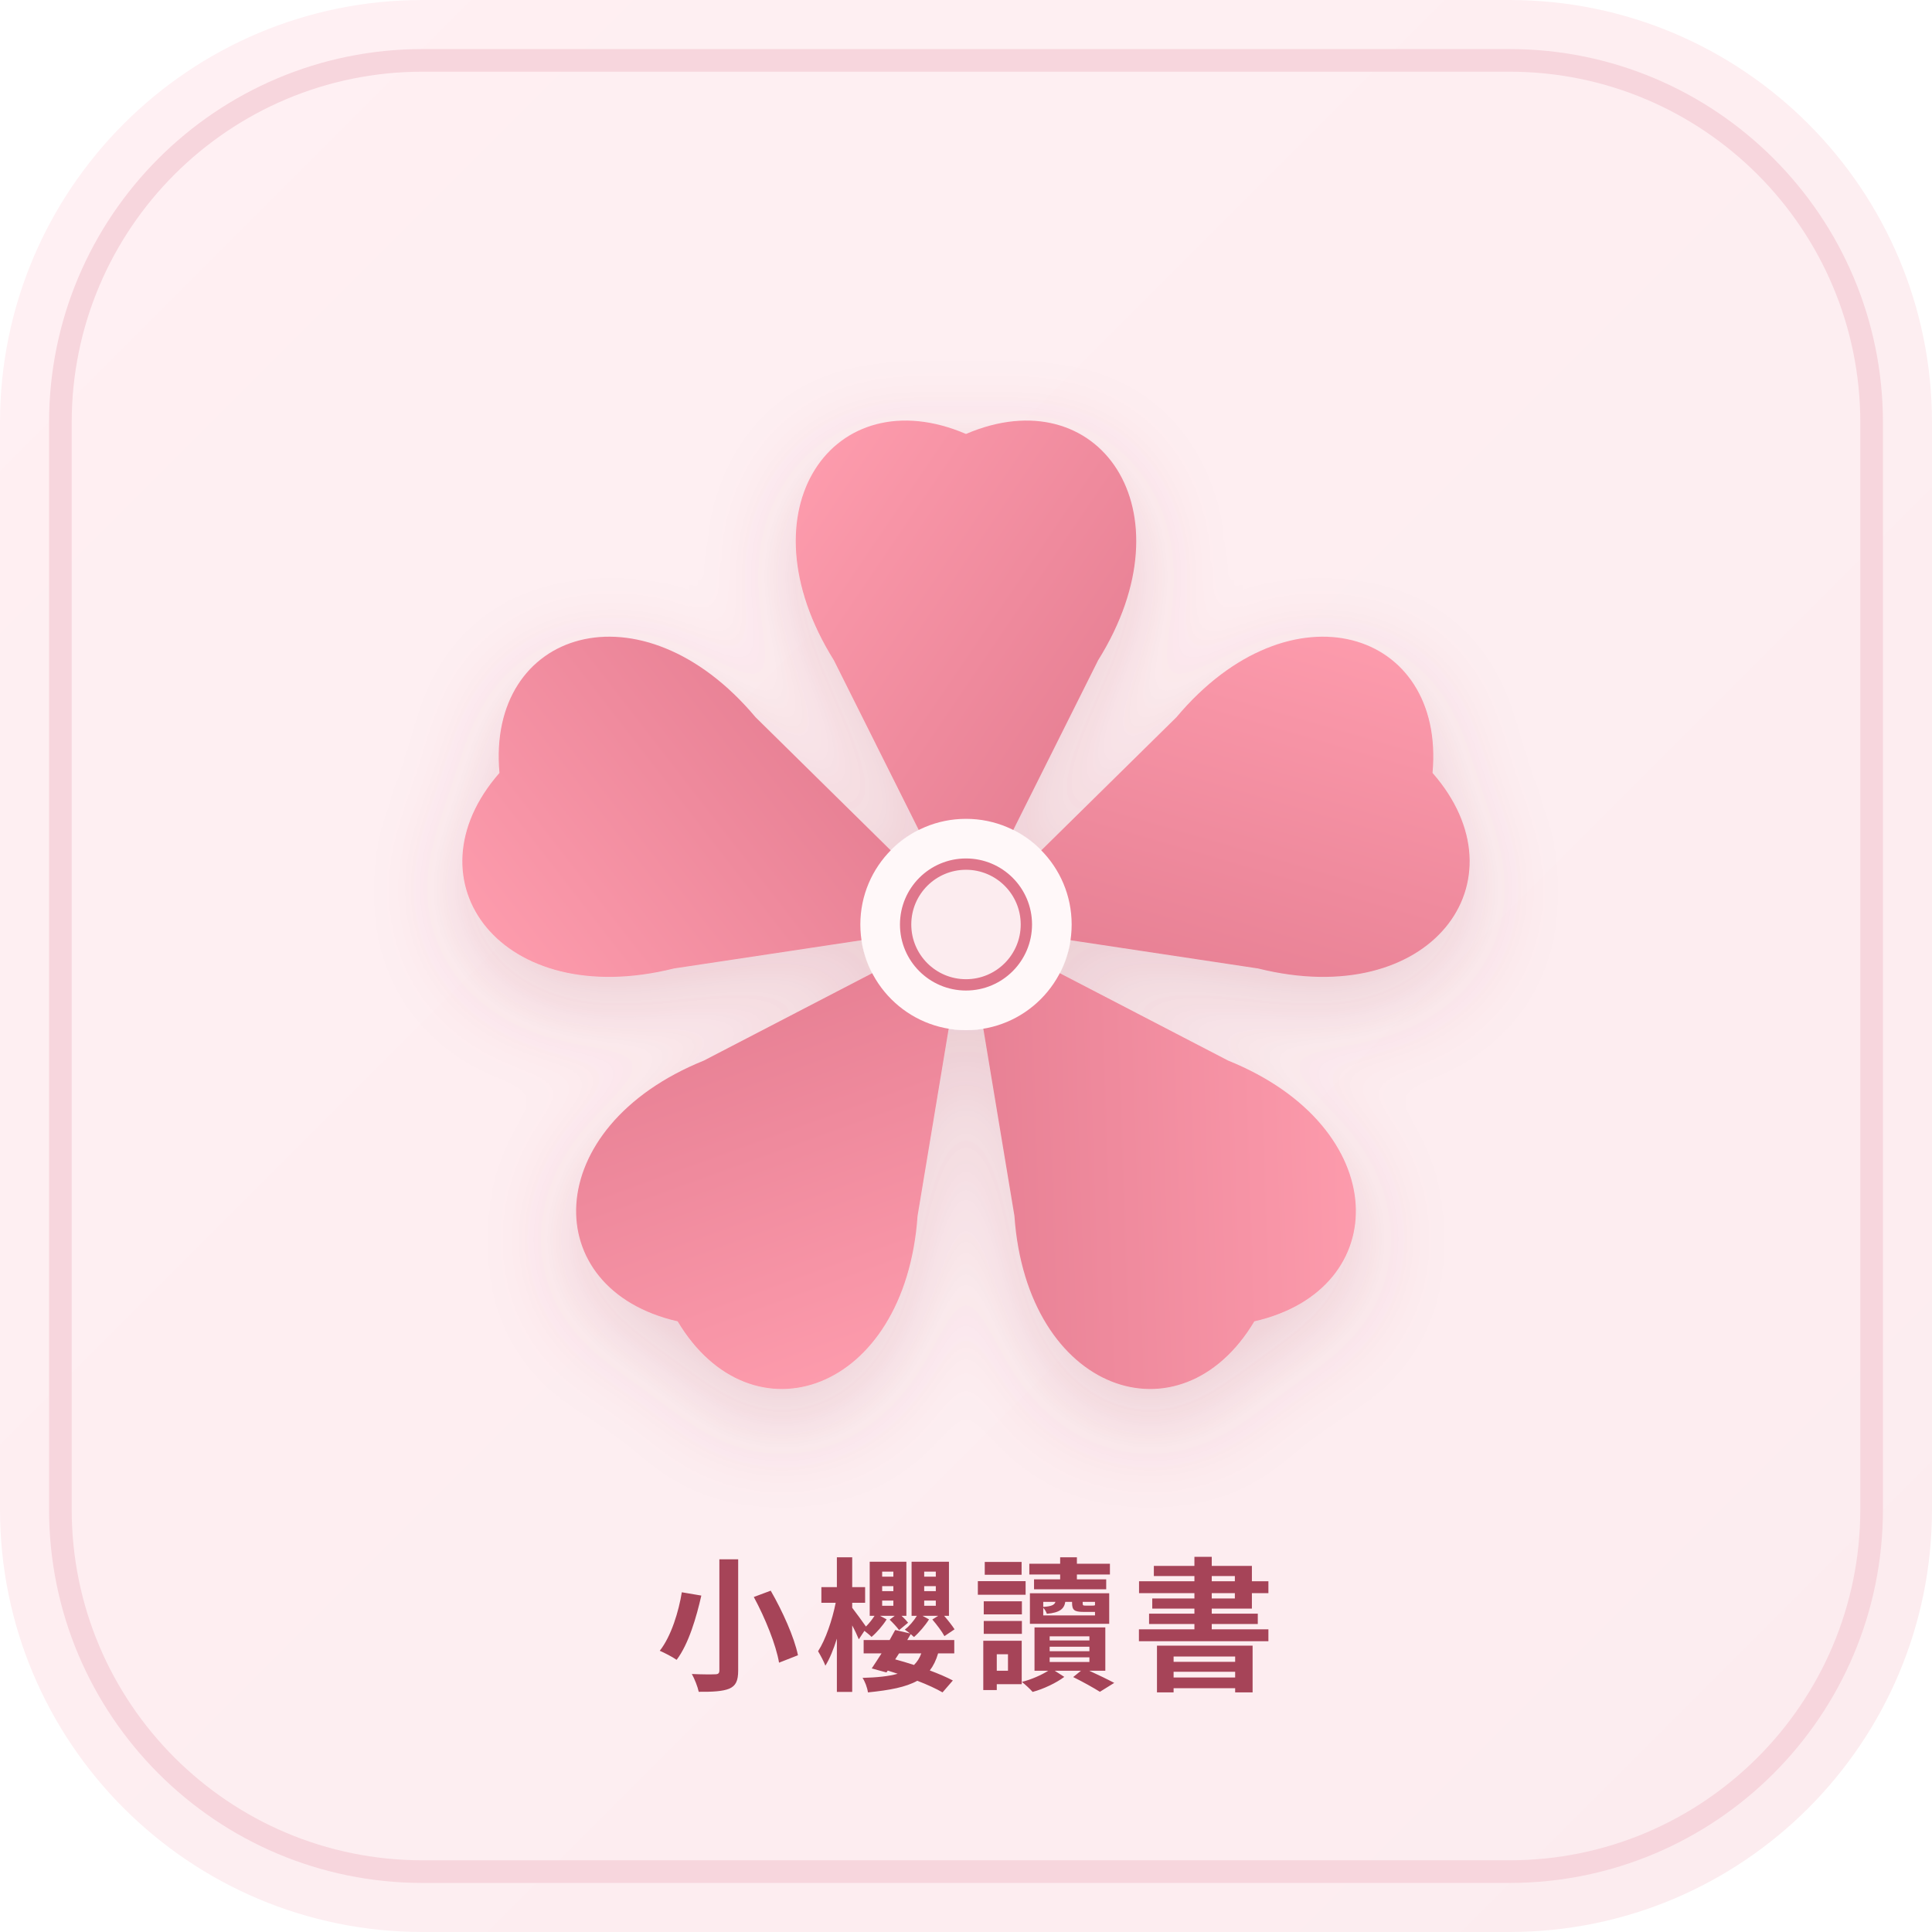
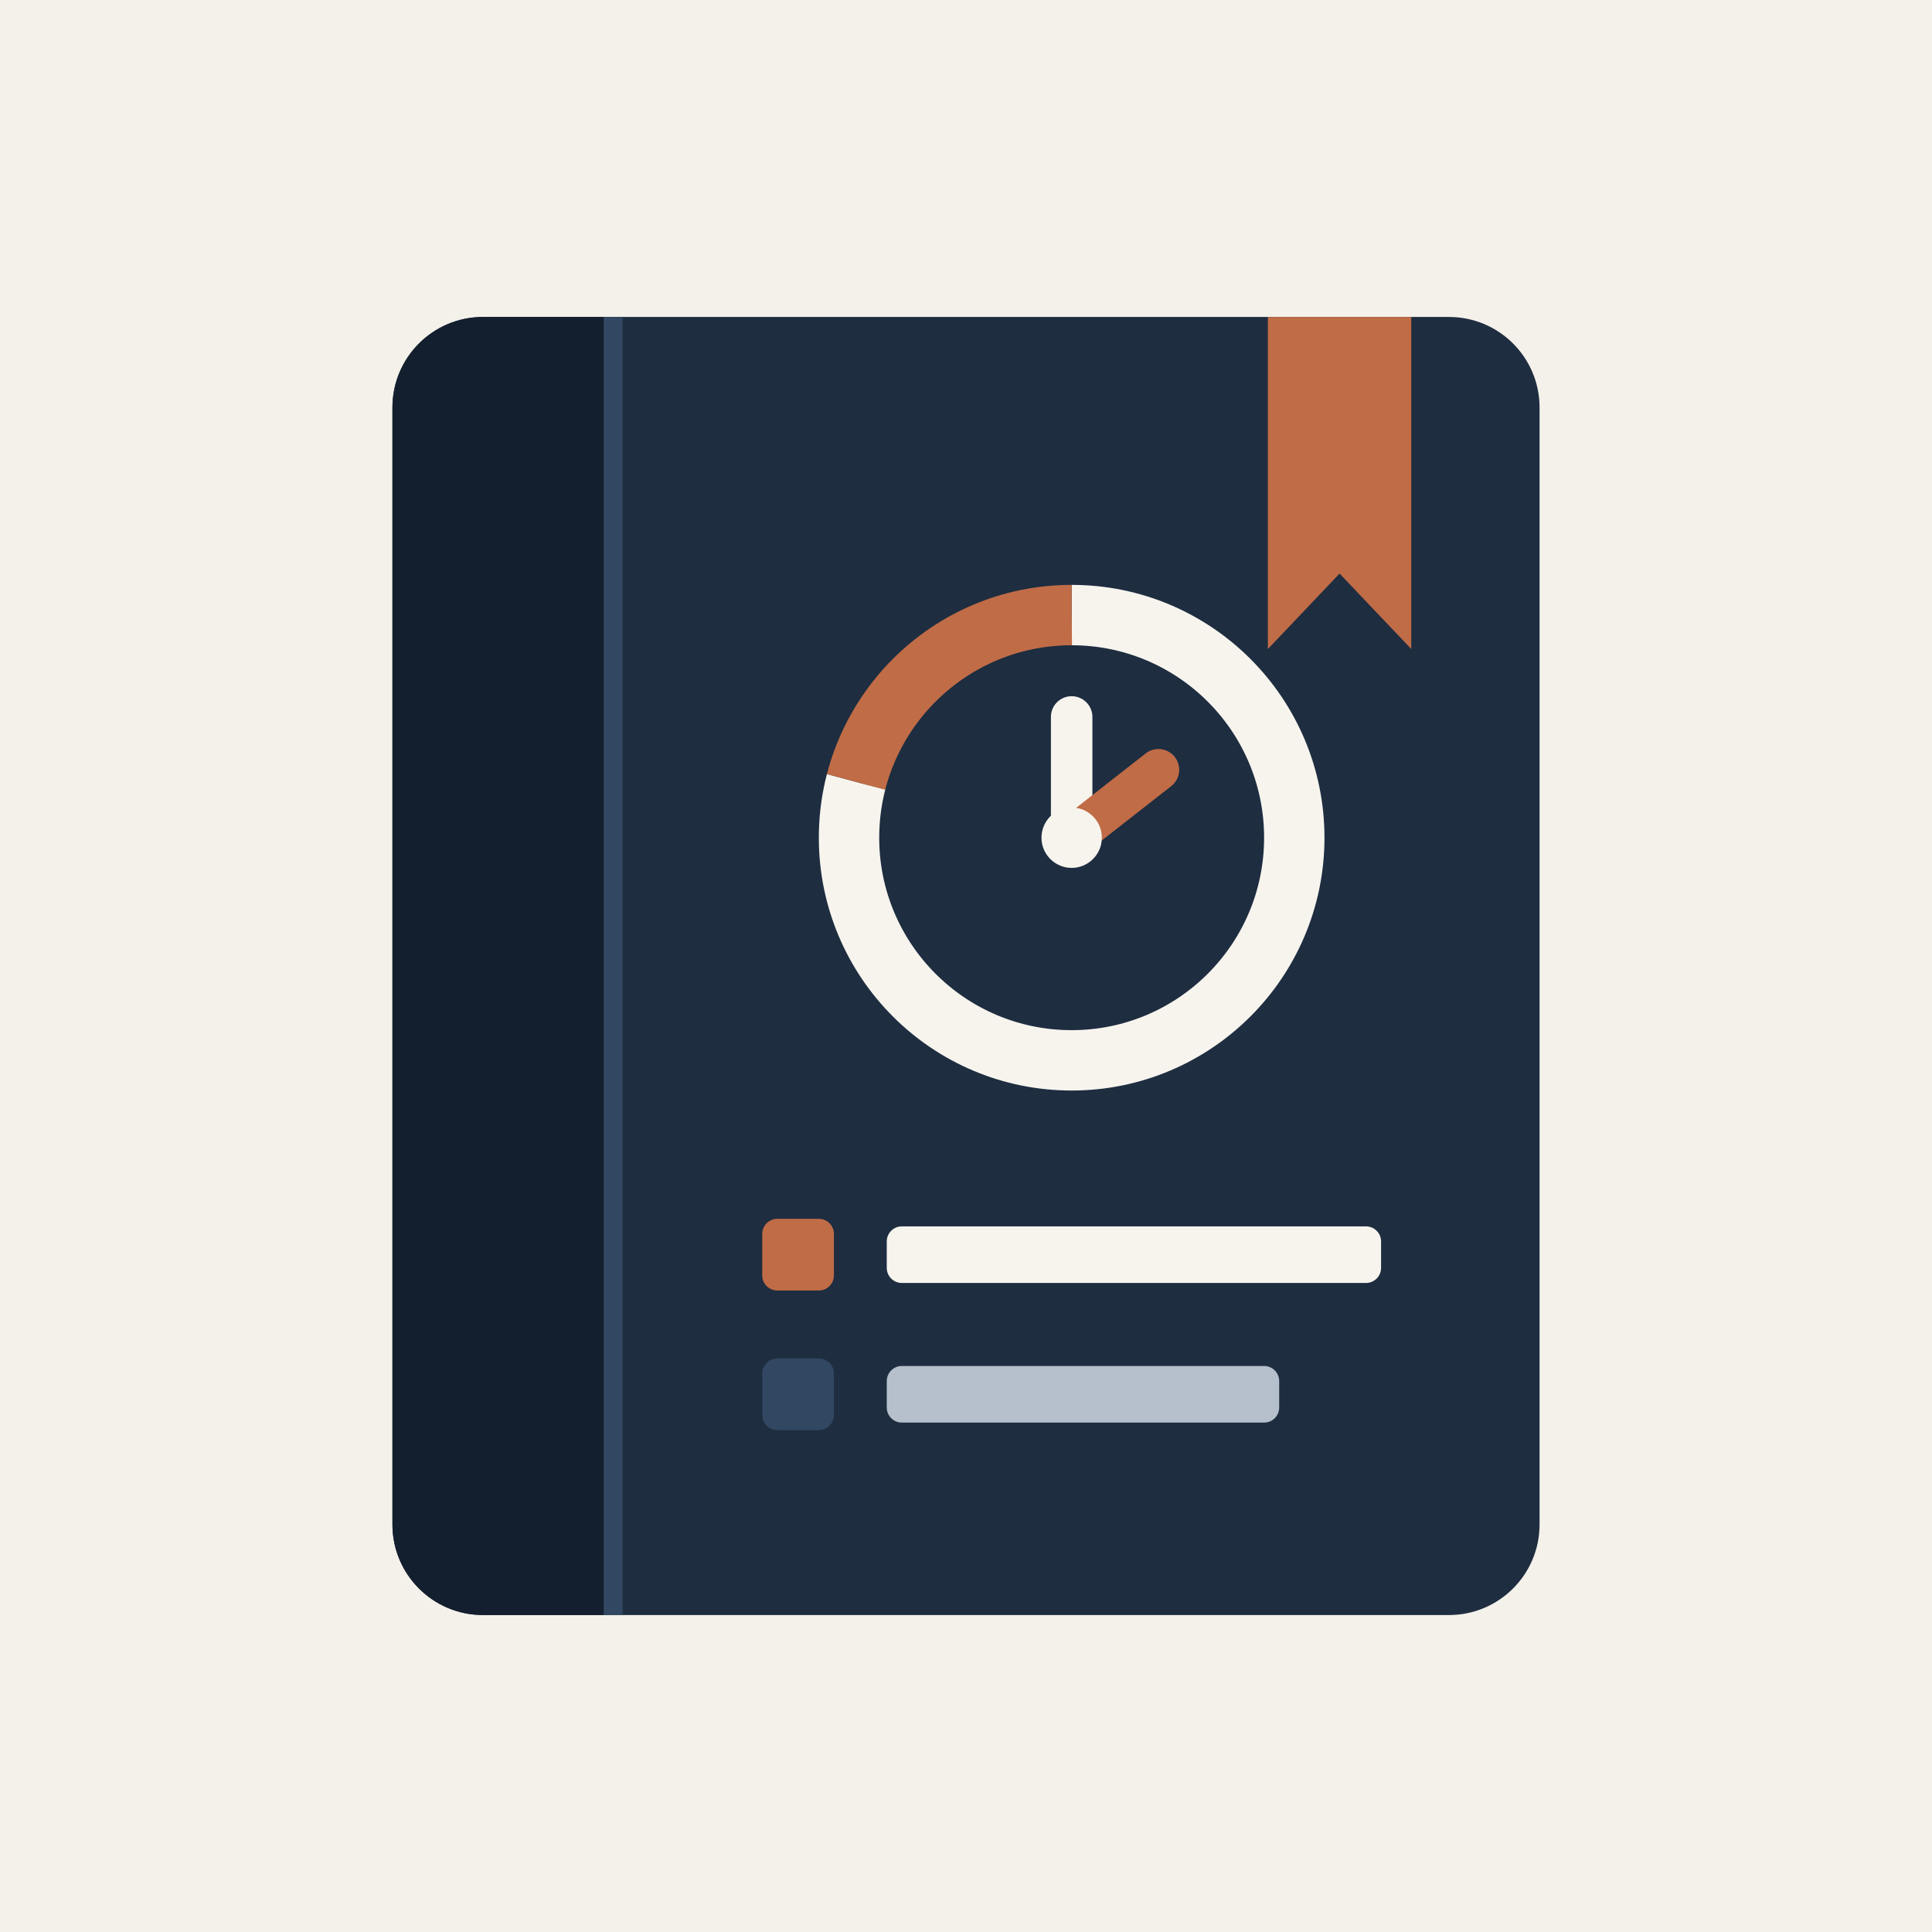
- <svg xmlns="http://www.w3.org/2000/svg" viewBox="0 0 512 512" width="512" height="512">
-   <defs>
-     <linearGradient id="bg" x1="0%" y1="0%" x2="100%" y2="100%">
-       <stop offset="0%" stop-color="#FFF0F3" />
-       <stop offset="100%" stop-color="#FCECEF" />
-     </linearGradient>
-     <linearGradient id="petalGrad" x1="0%" y1="0%" x2="100%" y2="100%">
-       <stop offset="0%" stop-color="#FF9EAF" />
-       <stop offset="100%" stop-color="#DF768B" />
-     </linearGradient>
-     <filter id="shadow" x="-10%" y="-10%" width="120%" height="120%">
-       <feDropShadow dx="0" dy="8" stdDeviation="12" flood-color="#A64458" flood-opacity="0.2" />
-     </filter>
-   </defs>
-   <rect width="512" height="512" rx="112" fill="url(#bg)" />
-   <rect x="16" y="16" width="480" height="480" rx="96" fill="none" stroke="#F7D6DD" stroke-width="6" />
-   <g transform="translate(256, 245)" filter="url(#shadow)">
-     <path d="M 0 -130 C 35 -145, 60 -110, 35 -70 C 20 -40, 0 0, 0 0 C 0 0, -20 -40, -35 -70 C -60 -110, -35 -145, 0 -130 Z" fill="url(#petalGrad)" />
-     <path d="M 0 -130 C 35 -145, 60 -110, 35 -70 C 20 -40, 0 0, 0 0 C 0 0, -20 -40, -35 -70 C -60 -110, -35 -145, 0 -130 Z" fill="url(#petalGrad)" transform="rotate(72)" />
-     <path d="M 0 -130 C 35 -145, 60 -110, 35 -70 C 20 -40, 0 0, 0 0 C 0 0, -20 -40, -35 -70 C -60 -110, -35 -145, 0 -130 Z" fill="url(#petalGrad)" transform="rotate(144)" />
-     <path d="M 0 -130 C 35 -145, 60 -110, 35 -70 C 20 -40, 0 0, 0 0 C 0 0, -20 -40, -35 -70 C -60 -110, -35 -145, 0 -130 Z" fill="url(#petalGrad)" transform="rotate(216)" />
-     <path d="M 0 -130 C 35 -145, 60 -110, 35 -70 C 20 -40, 0 0, 0 0 C 0 0, -20 -40, -35 -70 C -60 -110, -35 -145, 0 -130 Z" fill="url(#petalGrad)" transform="rotate(288)" />
-     <circle cx="0" cy="0" r="28" fill="#FFF8F9" />
-     <circle cx="0" cy="0" r="16" fill="#FCECEF" stroke="#DF768B" stroke-width="3" />
-   </g>
-   <text x="256" y="445" font-family="-apple-system, sans-serif" font-weight="bold" font-size="38" text-anchor="middle" fill="#A64458" letter-spacing="4">小櫻讀書</text>
+ <svg xmlns="http://www.w3.org/2000/svg" viewBox="0 0 1024 1024">
+   <rect width="1024" height="1024" fill="#F4F1EA" />
+   <rect x="208" y="168" width="608" height="688" rx="48" fill="#1E2D40" />
+   <path d="M256,168 H320 V856 H256 A48,48 0 0 1 208,808 V216 A48,48 0 0 1 256,168 Z" fill="#131F2E" />
+   <rect x="320" y="168" width="10" height="688" fill="#324761" />
+   <polygon points="672,168 748,168 748,344 710,304 672,344" fill="#C06C47" />
+   <circle cx="568" cy="444" r="118" fill="none" stroke="#F7F4EE" stroke-width="32" stroke-dasharray="586 156" transform="rotate(-90 568 444)" />
+   <circle cx="568" cy="444" r="118" fill="none" stroke="#C06C47" stroke-width="32" stroke-dasharray="156 586" stroke-dashoffset="-586" transform="rotate(-90 568 444)" />
+   <line x1="568" y1="444" x2="568" y2="380" stroke="#F7F4EE" stroke-width="22" stroke-linecap="round" />
+   <line x1="568" y1="444" x2="614" y2="408" stroke="#C06C47" stroke-width="22" stroke-linecap="round" />
+   <circle cx="568" cy="444" r="16" fill="#F7F4EE" />
+   <rect x="404" y="646" width="38" height="38" rx="8" fill="#C06C47" />
+   <rect x="470" y="650" width="262" height="30" rx="8" fill="#F7F4EE" />
+   <rect x="404" y="720" width="38" height="38" rx="8" fill="#324761" />
+   <rect x="470" y="724" width="208" height="30" rx="8" fill="#B6C0CC" />
</svg>
